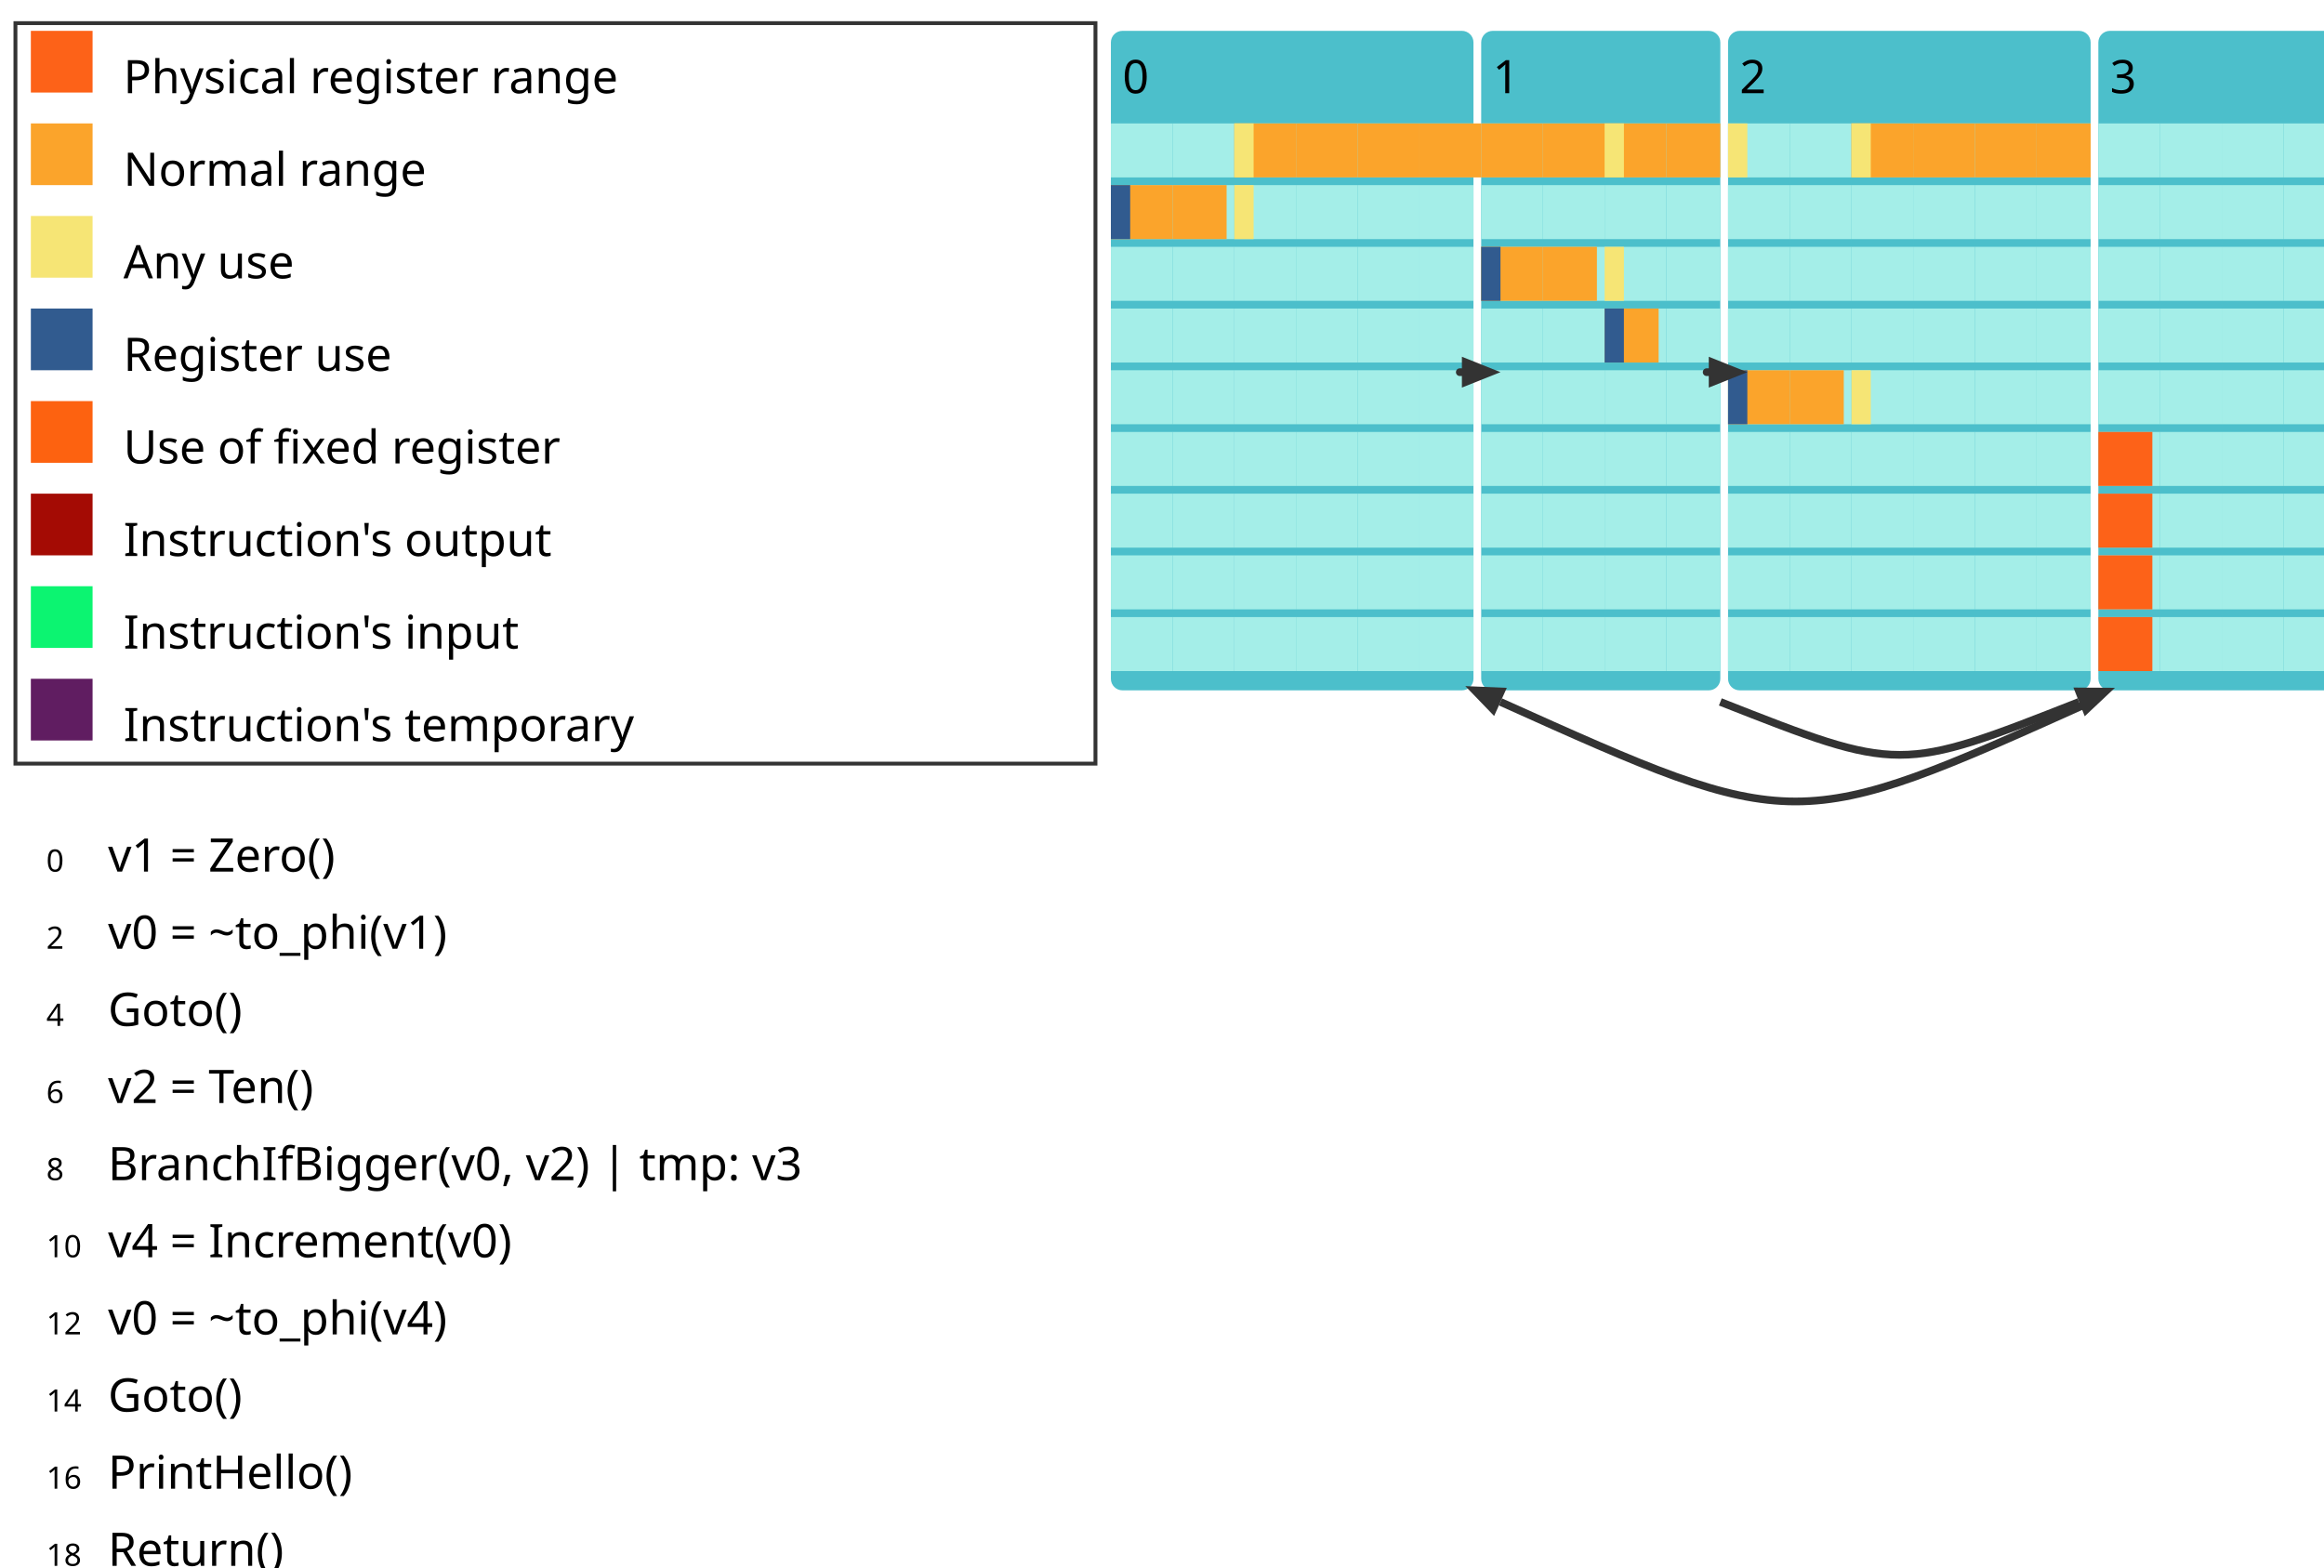
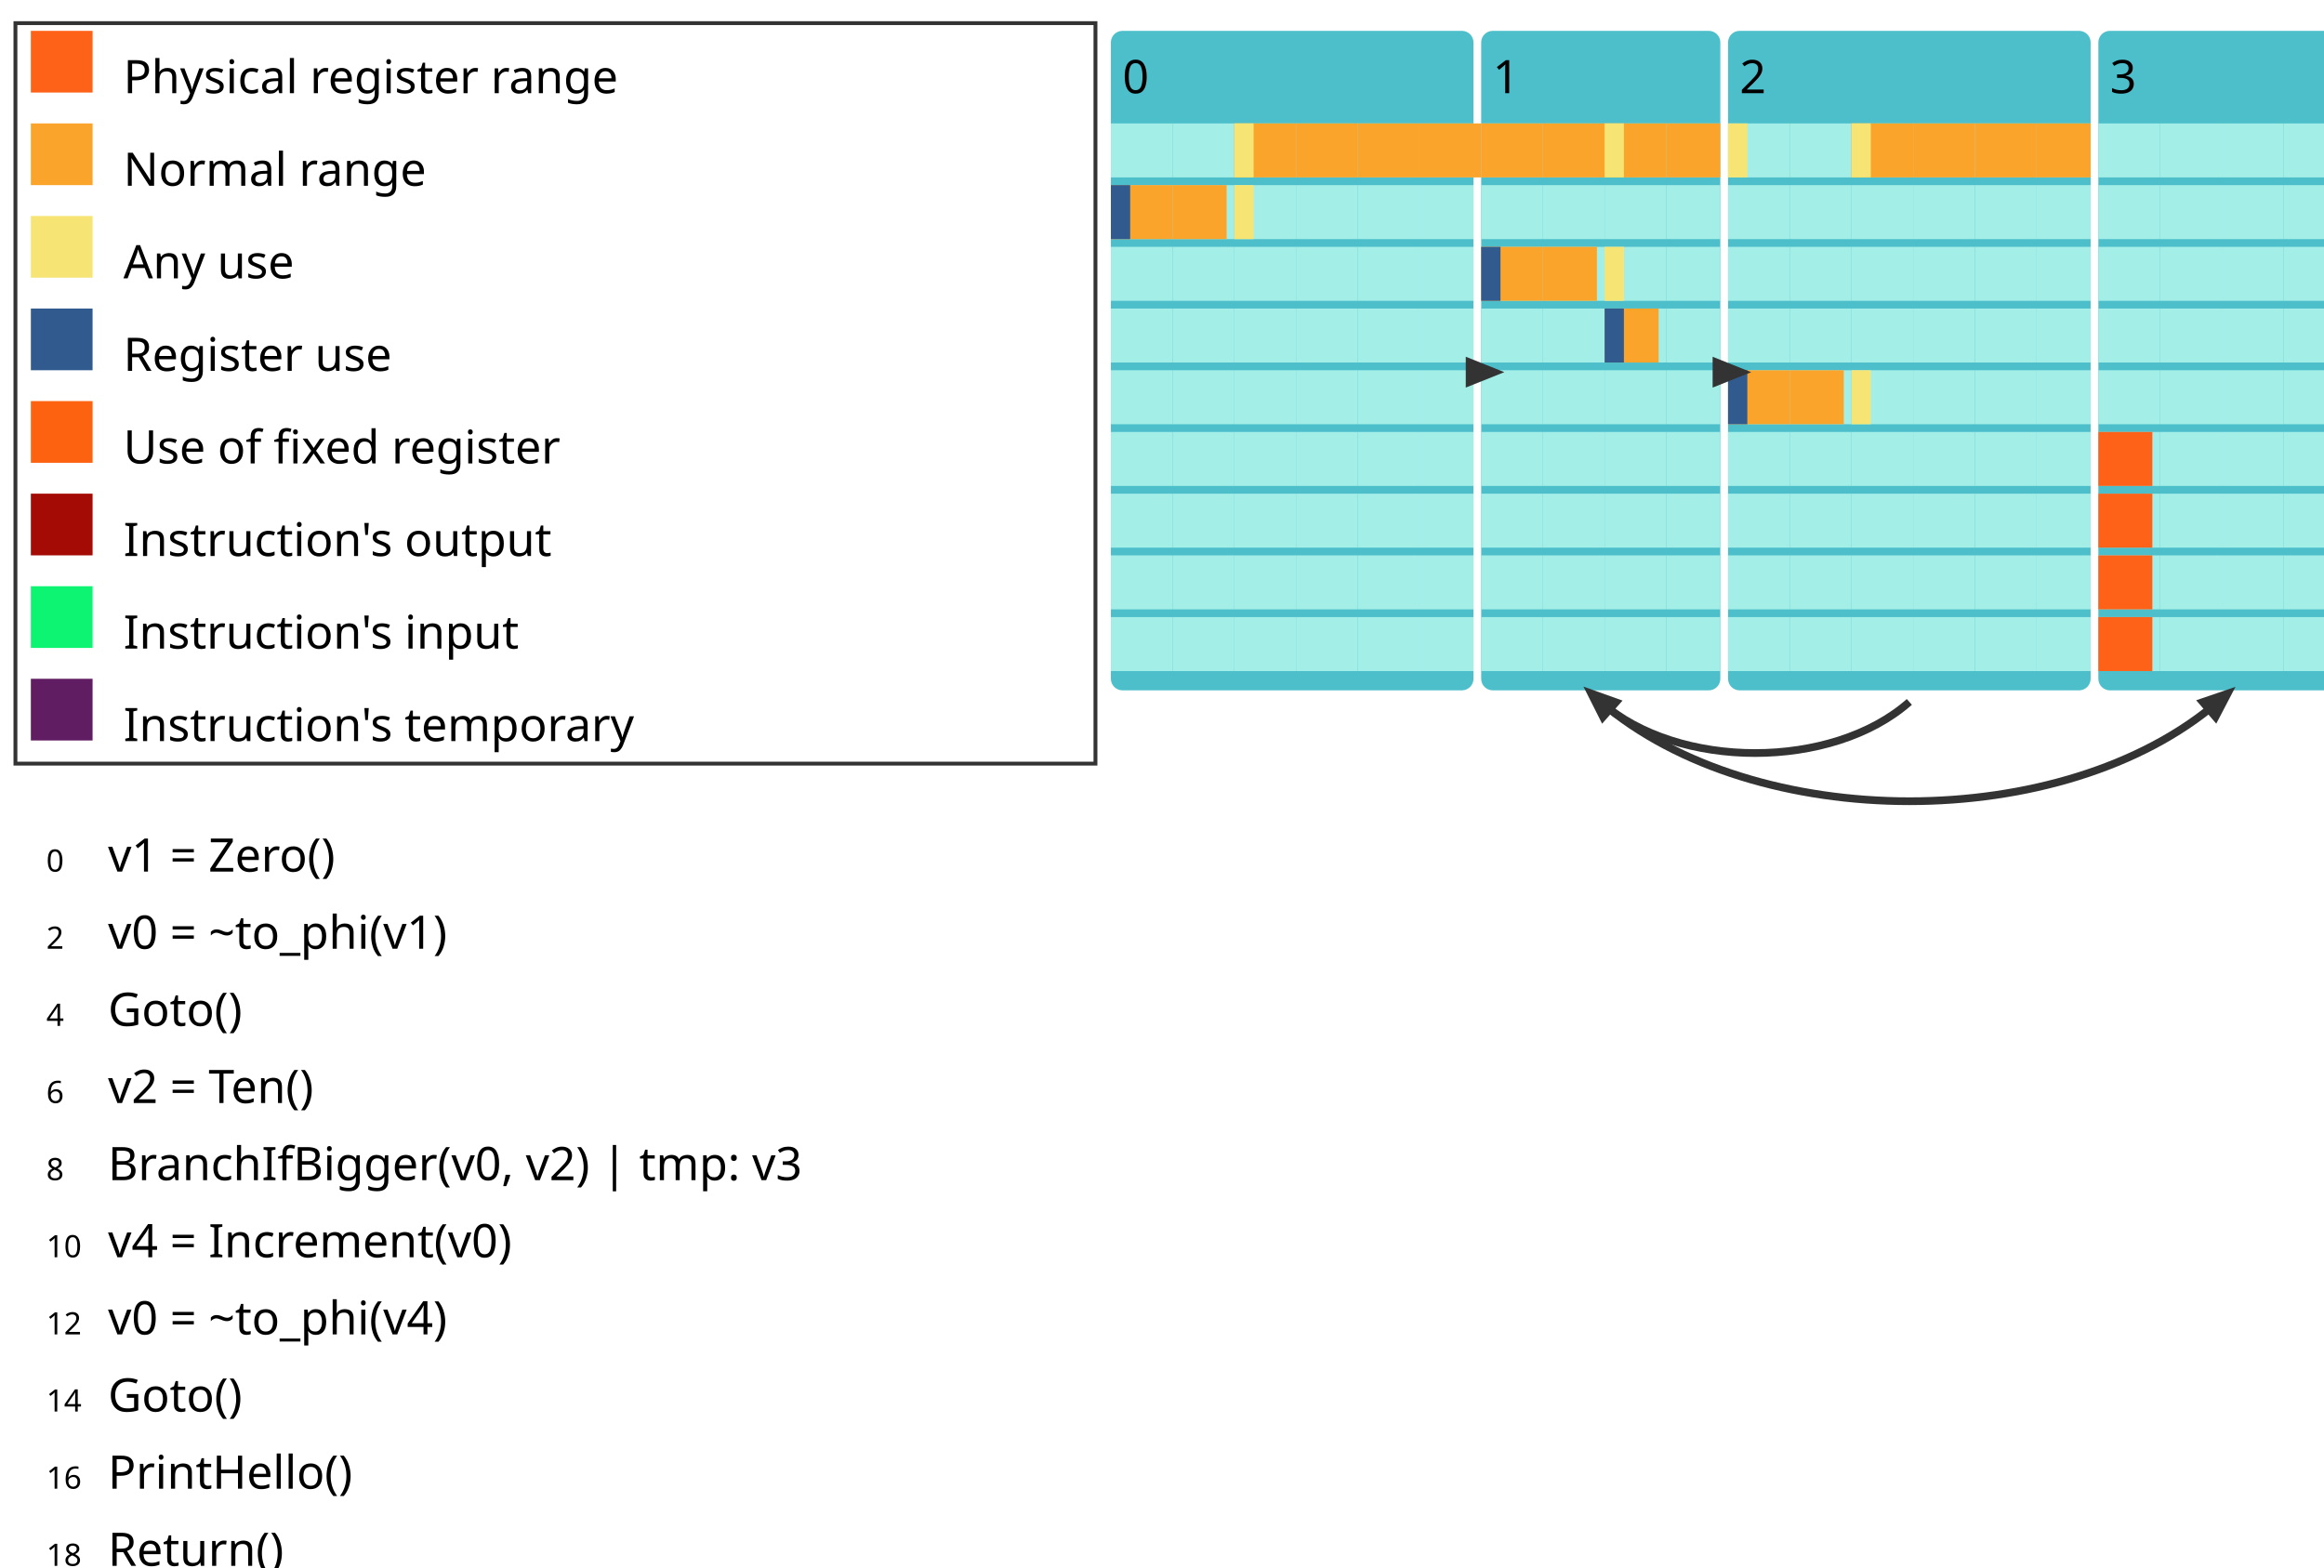
<svg xmlns="http://www.w3.org/2000/svg" version="1.1" baseProfile="full">
  <defs>
-     <marker id="arrow" refX="0" refY="2" class="arrow-mark" markerUnits="strokeWidth" markerWidth="6" markerHeight="6" orient="auto">
+     <marker id="arrow" refX="2" refY="2" class="arrow-mark" markerUnits="strokeWidth" markerWidth="6" markerHeight="6" orient="auto">
      <path d="M 0 0 L 5 2 L 0 4 Z">
</path>
    </marker>
  </defs>
  <style>

    @font-face {
      font-family: "Raleway";
      font-style: normal;
      font-weight: 400;
      src: local("Raleway"),
      url(http://themes.googleusercontent.com/static/fonts/raleway/v6/cIFypx4yrWPDz3zOxk7hIQLUuEpTyoUstqEm5AMlJo4.woff) format("woff");
    }
    .annotation-wrap { fill: transparent; stroke: #333 }
    .instruction-marker { fill: transparent; }
    .instruction-marker-text, .instruction-text {
      font-family: 'Raleway';
      dominant-baseline': middle;
    }
    .instruction-marker-text {
      font-size: 8px;
    }
    .arrow { stroke: #333; fill: transparent; }
    .arrow-mark { fill: #333; }
    .block-fill { fill: #4CBFCB; }
    .interval-empty { fill: #A4EEE8; }
    .range-physical { fill: #FD6218; }
    .range-normal { fill: #FBA42B; }
    .use-any { fill: #F6E575; }
    .use-reg { fill: #315B8F; }
    .use-fixed { fill: #FD6210; }
    .highlight-interval { fill: #16DDD7; }
    .highlight-output { fill: #A40B04; }
    .highlight-input { fill: #0CF471; }
    .highlight-tmp { fill: #601D61; }
  
</style>
  <rect x="4" y="6" width="280" height="192" class="annotation-wrap">
</rect>
  <rect x="8" y="8" width="16" height="16" class="range-physical">
</rect>
  <text x="32" y="20" font-family="Raleway" dominant-baseline="middle">
Physical register range
</text>
  <rect x="8" y="32" width="16" height="16" class="range-normal">
</rect>
  <text x="32" y="44" font-family="Raleway" dominant-baseline="middle">
Normal range
</text>
  <rect x="8" y="56" width="16" height="16" class="use-any">
</rect>
  <text x="32" y="68" font-family="Raleway" dominant-baseline="middle">
Any use
</text>
  <rect x="8" y="80" width="16" height="16" class="use-reg">
</rect>
  <text x="32" y="92" font-family="Raleway" dominant-baseline="middle">
Register use
</text>
  <rect x="8" y="104" width="16" height="16" class="use-fixed">
</rect>
  <text x="32" y="116" font-family="Raleway" dominant-baseline="middle">
Use of fixed register
</text>
  <rect x="8" y="128" width="16" height="16" class="highlight-output">
</rect>
  <text x="32" y="140" font-family="Raleway" dominant-baseline="middle">
Instruction's output
</text>
  <rect x="8" y="152" width="16" height="16" class="highlight-input">
</rect>
  <text x="32" y="164" font-family="Raleway" dominant-baseline="middle">
Instruction's input
</text>
  <rect x="8" y="176" width="16" height="16" class="highlight-tmp">
</rect>
  <text x="32" y="188" font-family="Raleway" dominant-baseline="middle">
Instruction's temporary
</text>
  <rect class="instruction-marker c-0" x="8" y="216" width="16" height="16">
</rect>
  <text class="instruction-marker-text" x="12" y="226">
0
</text>
  <text class="instruction-text" x="28" y="226">
    <tspan class="r-1">v1</tspan> = Zero()
</text>
  <rect class="instruction-marker c-2" x="8" y="236" width="16" height="16">
</rect>
  <text class="instruction-marker-text" x="12" y="246">
2
</text>
  <text class="instruction-text" x="28" y="246">
    <tspan class="r-0">v0</tspan> = ~to_phi(<tspan class="r-1">v1</tspan>)
</text>
  <rect class="instruction-marker c-4" x="8" y="256" width="16" height="16">
</rect>
  <text class="instruction-marker-text" x="12" y="266">
4
</text>
  <text class="instruction-text" x="28" y="266">
Goto()
</text>
  <rect class="instruction-marker c-6" x="8" y="276" width="16" height="16">
</rect>
  <text class="instruction-marker-text" x="12" y="286">
6
</text>
  <text class="instruction-text" x="28" y="286">
    <tspan class="r-2">v2</tspan> = Ten()
</text>
  <rect class="instruction-marker c-8" x="8" y="296" width="16" height="16">
</rect>
  <text class="instruction-marker-text" x="12" y="306">
8
</text>
  <text class="instruction-text" x="28" y="306">
BranchIfBigger(<tspan class="r-0">v0</tspan>, <tspan class="r-2">v2</tspan>) | tmp: <tspan class="r-3">v3</tspan>
  </text>
  <rect class="instruction-marker c-10" x="8" y="316" width="16" height="16">
</rect>
  <text class="instruction-marker-text" x="12" y="326">
10
</text>
  <text class="instruction-text" x="28" y="326">
    <tspan class="r-4">v4</tspan> = Increment(<tspan class="r-0">v0</tspan>)
</text>
  <rect class="instruction-marker c-12" x="8" y="336" width="16" height="16">
</rect>
  <text class="instruction-marker-text" x="12" y="346">
12
</text>
  <text class="instruction-text" x="28" y="346">
    <tspan class="r-0">v0</tspan> = ~to_phi(<tspan class="r-4">v4</tspan>)
</text>
  <rect class="instruction-marker c-14" x="8" y="356" width="16" height="16">
</rect>
  <text class="instruction-marker-text" x="12" y="366">
14
</text>
  <text class="instruction-text" x="28" y="366">
Goto()
</text>
  <rect class="instruction-marker c-16" x="8" y="376" width="16" height="16">
</rect>
  <text class="instruction-marker-text" x="12" y="386">
16
</text>
  <text class="instruction-text" x="28" y="386">
PrintHello()
</text>
  <rect class="instruction-marker c-18" x="8" y="396" width="16" height="16">
</rect>
  <text class="instruction-marker-text" x="12" y="406">
18
</text>
  <text class="instruction-text" x="28" y="406">
Return()
</text>
  <rect x="288" y="8" rx="3" ry="3" width="94" height="171" class="block-fill">
</rect>
  <text dominant-baseline="middle" font-family="Raleway" x="291" y="20">
0
</text>
  <rect x="384" y="8" rx="3" ry="3" width="62" height="171" class="block-fill">
</rect>
  <text dominant-baseline="middle" font-family="Raleway" x="387" y="20">
1
</text>
  <rect x="448" y="8" rx="3" ry="3" width="94" height="171" class="block-fill">
</rect>
  <text dominant-baseline="middle" font-family="Raleway" x="451" y="20">
2
</text>
  <rect x="544" y="8" rx="3" ry="3" width="62" height="171" class="block-fill">
</rect>
  <text dominant-baseline="middle" font-family="Raleway" x="547" y="20">
3
</text>
  <rect class="r-0 c-0 interval-empty" x="288" y="32" width="16" height="14">
</rect>
  <rect class="r-0 c-1 interval-empty" x="304" y="32" width="16" height="14">
</rect>
  <rect class="r-0 c-2 interval-empty" x="320" y="32" width="16" height="14">
</rect>
  <rect class="r-0 c-3 interval-empty" x="336" y="32" width="16" height="14">
</rect>
  <rect class="r-0 c-4 interval-empty" x="352" y="32" width="16" height="14">
</rect>
  <rect class="r-0 c-5 interval-empty" x="368" y="32" width="14" height="14">
</rect>
  <rect class="r-0 c-6 interval-empty" x="384" y="32" width="16" height="14">
</rect>
  <rect class="r-0 c-7 interval-empty" x="400" y="32" width="16" height="14">
</rect>
  <rect class="r-0 c-8 interval-empty" x="416" y="32" width="16" height="14">
</rect>
  <rect class="r-0 c-9 interval-empty" x="432" y="32" width="14" height="14">
</rect>
  <rect class="r-0 c-10 interval-empty" x="448" y="32" width="16" height="14">
</rect>
  <rect class="r-0 c-11 interval-empty" x="464" y="32" width="16" height="14">
</rect>
  <rect class="r-0 c-12 interval-empty" x="480" y="32" width="16" height="14">
</rect>
  <rect class="r-0 c-13 interval-empty" x="496" y="32" width="16" height="14">
</rect>
  <rect class="r-0 c-14 interval-empty" x="512" y="32" width="16" height="14">
</rect>
  <rect class="r-0 c-15 interval-empty" x="528" y="32" width="14" height="14">
</rect>
  <rect class="r-0 c-16 interval-empty" x="544" y="32" width="16" height="14">
</rect>
  <rect class="r-0 c-17 interval-empty" x="560" y="32" width="16" height="14">
</rect>
  <rect class="r-0 c-18 interval-empty" x="576" y="32" width="16" height="14">
</rect>
  <rect class="r-0 c-19 interval-empty" x="592" y="32" width="14" height="14">
</rect>
  <rect x="320" y="32" width="16" height="14" class="range-normal">
</rect>
  <rect x="336" y="32" width="16" height="14" class="range-normal">
</rect>
  <rect x="352" y="32" width="16" height="14" class="range-normal">
</rect>
  <rect x="368" y="32" width="16" height="14" class="range-normal">
</rect>
  <rect x="384" y="32" width="16" height="14" class="range-normal">
</rect>
  <rect x="400" y="32" width="16" height="14" class="range-normal">
</rect>
  <rect x="416" y="32" width="16" height="14" class="range-normal">
</rect>
  <rect x="432" y="32" width="14" height="14" class="range-normal">
</rect>
  <rect x="480" y="32" width="16" height="14" class="range-normal">
</rect>
  <rect x="496" y="32" width="16" height="14" class="range-normal">
</rect>
  <rect x="512" y="32" width="16" height="14" class="range-normal">
</rect>
  <rect x="528" y="32" width="14" height="14" class="range-normal">
</rect>
  <rect x="480" y="32" width="5" height="14" class="use-any">
</rect>
  <rect x="448" y="32" width="5" height="14" class="use-any">
</rect>
  <rect x="416" y="32" width="5" height="14" class="use-any">
</rect>
  <rect x="320" y="32" width="5" height="14" class="use-any">
</rect>
  <rect class="r-1 c-0 interval-empty" x="288" y="48" width="16" height="14">
</rect>
  <rect class="r-1 c-1 interval-empty" x="304" y="48" width="16" height="14">
</rect>
  <rect class="r-1 c-2 interval-empty" x="320" y="48" width="16" height="14">
</rect>
  <rect class="r-1 c-3 interval-empty" x="336" y="48" width="16" height="14">
</rect>
  <rect class="r-1 c-4 interval-empty" x="352" y="48" width="16" height="14">
</rect>
  <rect class="r-1 c-5 interval-empty" x="368" y="48" width="14" height="14">
</rect>
  <rect class="r-1 c-6 interval-empty" x="384" y="48" width="16" height="14">
</rect>
  <rect class="r-1 c-7 interval-empty" x="400" y="48" width="16" height="14">
</rect>
  <rect class="r-1 c-8 interval-empty" x="416" y="48" width="16" height="14">
</rect>
  <rect class="r-1 c-9 interval-empty" x="432" y="48" width="14" height="14">
</rect>
  <rect class="r-1 c-10 interval-empty" x="448" y="48" width="16" height="14">
</rect>
  <rect class="r-1 c-11 interval-empty" x="464" y="48" width="16" height="14">
</rect>
  <rect class="r-1 c-12 interval-empty" x="480" y="48" width="16" height="14">
</rect>
  <rect class="r-1 c-13 interval-empty" x="496" y="48" width="16" height="14">
</rect>
  <rect class="r-1 c-14 interval-empty" x="512" y="48" width="16" height="14">
</rect>
  <rect class="r-1 c-15 interval-empty" x="528" y="48" width="14" height="14">
</rect>
  <rect class="r-1 c-16 interval-empty" x="544" y="48" width="16" height="14">
</rect>
  <rect class="r-1 c-17 interval-empty" x="560" y="48" width="16" height="14">
</rect>
  <rect class="r-1 c-18 interval-empty" x="576" y="48" width="16" height="14">
</rect>
  <rect class="r-1 c-19 interval-empty" x="592" y="48" width="14" height="14">
</rect>
  <rect x="288" y="48" width="16" height="14" class="range-normal">
</rect>
  <rect x="304" y="48" width="14" height="14" class="range-normal">
</rect>
  <rect x="320" y="48" width="5" height="14" class="use-any">
</rect>
  <rect x="288" y="48" width="5" height="14" class="use-reg">
</rect>
  <rect class="r-2 c-0 interval-empty" x="288" y="64" width="16" height="14">
</rect>
  <rect class="r-2 c-1 interval-empty" x="304" y="64" width="16" height="14">
</rect>
  <rect class="r-2 c-2 interval-empty" x="320" y="64" width="16" height="14">
</rect>
  <rect class="r-2 c-3 interval-empty" x="336" y="64" width="16" height="14">
</rect>
  <rect class="r-2 c-4 interval-empty" x="352" y="64" width="16" height="14">
</rect>
  <rect class="r-2 c-5 interval-empty" x="368" y="64" width="14" height="14">
</rect>
  <rect class="r-2 c-6 interval-empty" x="384" y="64" width="16" height="14">
</rect>
  <rect class="r-2 c-7 interval-empty" x="400" y="64" width="16" height="14">
</rect>
  <rect class="r-2 c-8 interval-empty" x="416" y="64" width="16" height="14">
</rect>
  <rect class="r-2 c-9 interval-empty" x="432" y="64" width="14" height="14">
</rect>
  <rect class="r-2 c-10 interval-empty" x="448" y="64" width="16" height="14">
</rect>
  <rect class="r-2 c-11 interval-empty" x="464" y="64" width="16" height="14">
</rect>
  <rect class="r-2 c-12 interval-empty" x="480" y="64" width="16" height="14">
</rect>
  <rect class="r-2 c-13 interval-empty" x="496" y="64" width="16" height="14">
</rect>
  <rect class="r-2 c-14 interval-empty" x="512" y="64" width="16" height="14">
</rect>
  <rect class="r-2 c-15 interval-empty" x="528" y="64" width="14" height="14">
</rect>
  <rect class="r-2 c-16 interval-empty" x="544" y="64" width="16" height="14">
</rect>
  <rect class="r-2 c-17 interval-empty" x="560" y="64" width="16" height="14">
</rect>
  <rect class="r-2 c-18 interval-empty" x="576" y="64" width="16" height="14">
</rect>
  <rect class="r-2 c-19 interval-empty" x="592" y="64" width="14" height="14">
</rect>
  <rect x="384" y="64" width="16" height="14" class="range-normal">
</rect>
  <rect x="400" y="64" width="14" height="14" class="range-normal">
</rect>
  <rect x="416" y="64" width="5" height="14" class="use-any">
</rect>
  <rect x="384" y="64" width="5" height="14" class="use-reg">
</rect>
  <rect class="r-3 c-0 interval-empty" x="288" y="80" width="16" height="14">
</rect>
  <rect class="r-3 c-1 interval-empty" x="304" y="80" width="16" height="14">
</rect>
  <rect class="r-3 c-2 interval-empty" x="320" y="80" width="16" height="14">
</rect>
  <rect class="r-3 c-3 interval-empty" x="336" y="80" width="16" height="14">
</rect>
  <rect class="r-3 c-4 interval-empty" x="352" y="80" width="16" height="14">
</rect>
  <rect class="r-3 c-5 interval-empty" x="368" y="80" width="14" height="14">
</rect>
  <rect class="r-3 c-6 interval-empty" x="384" y="80" width="16" height="14">
</rect>
  <rect class="r-3 c-7 interval-empty" x="400" y="80" width="16" height="14">
</rect>
  <rect class="r-3 c-8 interval-empty" x="416" y="80" width="16" height="14">
</rect>
  <rect class="r-3 c-9 interval-empty" x="432" y="80" width="14" height="14">
</rect>
  <rect class="r-3 c-10 interval-empty" x="448" y="80" width="16" height="14">
</rect>
  <rect class="r-3 c-11 interval-empty" x="464" y="80" width="16" height="14">
</rect>
  <rect class="r-3 c-12 interval-empty" x="480" y="80" width="16" height="14">
</rect>
  <rect class="r-3 c-13 interval-empty" x="496" y="80" width="16" height="14">
</rect>
  <rect class="r-3 c-14 interval-empty" x="512" y="80" width="16" height="14">
</rect>
  <rect class="r-3 c-15 interval-empty" x="528" y="80" width="14" height="14">
</rect>
  <rect class="r-3 c-16 interval-empty" x="544" y="80" width="16" height="14">
</rect>
  <rect class="r-3 c-17 interval-empty" x="560" y="80" width="16" height="14">
</rect>
  <rect class="r-3 c-18 interval-empty" x="576" y="80" width="16" height="14">
</rect>
  <rect class="r-3 c-19 interval-empty" x="592" y="80" width="14" height="14">
</rect>
  <rect x="416" y="80" width="14" height="14" class="range-normal">
</rect>
  <rect x="416" y="80" width="5" height="14" class="use-reg">
</rect>
  <rect class="r-4 c-0 interval-empty" x="288" y="96" width="16" height="14">
</rect>
  <rect class="r-4 c-1 interval-empty" x="304" y="96" width="16" height="14">
</rect>
  <rect class="r-4 c-2 interval-empty" x="320" y="96" width="16" height="14">
</rect>
  <rect class="r-4 c-3 interval-empty" x="336" y="96" width="16" height="14">
</rect>
  <rect class="r-4 c-4 interval-empty" x="352" y="96" width="16" height="14">
</rect>
  <rect class="r-4 c-5 interval-empty" x="368" y="96" width="14" height="14">
</rect>
  <rect class="r-4 c-6 interval-empty" x="384" y="96" width="16" height="14">
</rect>
  <rect class="r-4 c-7 interval-empty" x="400" y="96" width="16" height="14">
</rect>
  <rect class="r-4 c-8 interval-empty" x="416" y="96" width="16" height="14">
</rect>
  <rect class="r-4 c-9 interval-empty" x="432" y="96" width="14" height="14">
</rect>
  <rect class="r-4 c-10 interval-empty" x="448" y="96" width="16" height="14">
</rect>
  <rect class="r-4 c-11 interval-empty" x="464" y="96" width="16" height="14">
</rect>
  <rect class="r-4 c-12 interval-empty" x="480" y="96" width="16" height="14">
</rect>
  <rect class="r-4 c-13 interval-empty" x="496" y="96" width="16" height="14">
</rect>
  <rect class="r-4 c-14 interval-empty" x="512" y="96" width="16" height="14">
</rect>
  <rect class="r-4 c-15 interval-empty" x="528" y="96" width="14" height="14">
</rect>
  <rect class="r-4 c-16 interval-empty" x="544" y="96" width="16" height="14">
</rect>
  <rect class="r-4 c-17 interval-empty" x="560" y="96" width="16" height="14">
</rect>
  <rect class="r-4 c-18 interval-empty" x="576" y="96" width="16" height="14">
</rect>
  <rect class="r-4 c-19 interval-empty" x="592" y="96" width="14" height="14">
</rect>
  <rect x="448" y="96" width="16" height="14" class="range-normal">
</rect>
  <rect x="464" y="96" width="14" height="14" class="range-normal">
</rect>
  <rect x="480" y="96" width="5" height="14" class="use-any">
</rect>
  <rect x="448" y="96" width="5" height="14" class="use-reg">
</rect>
  <rect class="r-5 c-0 interval-empty" x="288" y="112" width="16" height="14">
</rect>
  <rect class="r-5 c-1 interval-empty" x="304" y="112" width="16" height="14">
</rect>
  <rect class="r-5 c-2 interval-empty" x="320" y="112" width="16" height="14">
</rect>
  <rect class="r-5 c-3 interval-empty" x="336" y="112" width="16" height="14">
</rect>
  <rect class="r-5 c-4 interval-empty" x="352" y="112" width="16" height="14">
</rect>
  <rect class="r-5 c-5 interval-empty" x="368" y="112" width="14" height="14">
</rect>
  <rect class="r-5 c-6 interval-empty" x="384" y="112" width="16" height="14">
</rect>
  <rect class="r-5 c-7 interval-empty" x="400" y="112" width="16" height="14">
</rect>
  <rect class="r-5 c-8 interval-empty" x="416" y="112" width="16" height="14">
</rect>
  <rect class="r-5 c-9 interval-empty" x="432" y="112" width="14" height="14">
</rect>
  <rect class="r-5 c-10 interval-empty" x="448" y="112" width="16" height="14">
</rect>
  <rect class="r-5 c-11 interval-empty" x="464" y="112" width="16" height="14">
</rect>
  <rect class="r-5 c-12 interval-empty" x="480" y="112" width="16" height="14">
</rect>
  <rect class="r-5 c-13 interval-empty" x="496" y="112" width="16" height="14">
</rect>
  <rect class="r-5 c-14 interval-empty" x="512" y="112" width="16" height="14">
</rect>
  <rect class="r-5 c-15 interval-empty" x="528" y="112" width="14" height="14">
</rect>
  <rect class="r-5 c-16 interval-empty" x="544" y="112" width="16" height="14">
</rect>
  <rect class="r-5 c-17 interval-empty" x="560" y="112" width="16" height="14">
</rect>
  <rect class="r-5 c-18 interval-empty" x="576" y="112" width="16" height="14">
</rect>
  <rect class="r-5 c-19 interval-empty" x="592" y="112" width="14" height="14">
</rect>
  <rect x="544" y="112" width="14" height="14" class="range-physical">
</rect>
  <rect class="r-6 c-0 interval-empty" x="288" y="128" width="16" height="14">
</rect>
  <rect class="r-6 c-1 interval-empty" x="304" y="128" width="16" height="14">
</rect>
  <rect class="r-6 c-2 interval-empty" x="320" y="128" width="16" height="14">
</rect>
  <rect class="r-6 c-3 interval-empty" x="336" y="128" width="16" height="14">
</rect>
  <rect class="r-6 c-4 interval-empty" x="352" y="128" width="16" height="14">
</rect>
  <rect class="r-6 c-5 interval-empty" x="368" y="128" width="14" height="14">
</rect>
  <rect class="r-6 c-6 interval-empty" x="384" y="128" width="16" height="14">
</rect>
  <rect class="r-6 c-7 interval-empty" x="400" y="128" width="16" height="14">
</rect>
  <rect class="r-6 c-8 interval-empty" x="416" y="128" width="16" height="14">
</rect>
  <rect class="r-6 c-9 interval-empty" x="432" y="128" width="14" height="14">
</rect>
  <rect class="r-6 c-10 interval-empty" x="448" y="128" width="16" height="14">
</rect>
  <rect class="r-6 c-11 interval-empty" x="464" y="128" width="16" height="14">
</rect>
  <rect class="r-6 c-12 interval-empty" x="480" y="128" width="16" height="14">
</rect>
  <rect class="r-6 c-13 interval-empty" x="496" y="128" width="16" height="14">
</rect>
  <rect class="r-6 c-14 interval-empty" x="512" y="128" width="16" height="14">
</rect>
  <rect class="r-6 c-15 interval-empty" x="528" y="128" width="14" height="14">
</rect>
  <rect class="r-6 c-16 interval-empty" x="544" y="128" width="16" height="14">
</rect>
  <rect class="r-6 c-17 interval-empty" x="560" y="128" width="16" height="14">
</rect>
  <rect class="r-6 c-18 interval-empty" x="576" y="128" width="16" height="14">
</rect>
  <rect class="r-6 c-19 interval-empty" x="592" y="128" width="14" height="14">
</rect>
  <rect x="544" y="128" width="14" height="14" class="range-physical">
</rect>
  <rect class="r-7 c-0 interval-empty" x="288" y="144" width="16" height="14">
</rect>
  <rect class="r-7 c-1 interval-empty" x="304" y="144" width="16" height="14">
</rect>
  <rect class="r-7 c-2 interval-empty" x="320" y="144" width="16" height="14">
</rect>
  <rect class="r-7 c-3 interval-empty" x="336" y="144" width="16" height="14">
</rect>
  <rect class="r-7 c-4 interval-empty" x="352" y="144" width="16" height="14">
</rect>
  <rect class="r-7 c-5 interval-empty" x="368" y="144" width="14" height="14">
</rect>
  <rect class="r-7 c-6 interval-empty" x="384" y="144" width="16" height="14">
</rect>
  <rect class="r-7 c-7 interval-empty" x="400" y="144" width="16" height="14">
</rect>
  <rect class="r-7 c-8 interval-empty" x="416" y="144" width="16" height="14">
</rect>
  <rect class="r-7 c-9 interval-empty" x="432" y="144" width="14" height="14">
</rect>
  <rect class="r-7 c-10 interval-empty" x="448" y="144" width="16" height="14">
</rect>
  <rect class="r-7 c-11 interval-empty" x="464" y="144" width="16" height="14">
</rect>
  <rect class="r-7 c-12 interval-empty" x="480" y="144" width="16" height="14">
</rect>
  <rect class="r-7 c-13 interval-empty" x="496" y="144" width="16" height="14">
</rect>
  <rect class="r-7 c-14 interval-empty" x="512" y="144" width="16" height="14">
</rect>
  <rect class="r-7 c-15 interval-empty" x="528" y="144" width="14" height="14">
</rect>
  <rect class="r-7 c-16 interval-empty" x="544" y="144" width="16" height="14">
</rect>
  <rect class="r-7 c-17 interval-empty" x="560" y="144" width="16" height="14">
</rect>
  <rect class="r-7 c-18 interval-empty" x="576" y="144" width="16" height="14">
</rect>
  <rect class="r-7 c-19 interval-empty" x="592" y="144" width="14" height="14">
</rect>
  <rect x="544" y="144" width="14" height="14" class="range-physical">
</rect>
  <rect class="r-8 c-0 interval-empty" x="288" y="160" width="16" height="14">
</rect>
  <rect class="r-8 c-1 interval-empty" x="304" y="160" width="16" height="14">
</rect>
  <rect class="r-8 c-2 interval-empty" x="320" y="160" width="16" height="14">
</rect>
  <rect class="r-8 c-3 interval-empty" x="336" y="160" width="16" height="14">
</rect>
  <rect class="r-8 c-4 interval-empty" x="352" y="160" width="16" height="14">
</rect>
  <rect class="r-8 c-5 interval-empty" x="368" y="160" width="14" height="14">
</rect>
  <rect class="r-8 c-6 interval-empty" x="384" y="160" width="16" height="14">
</rect>
  <rect class="r-8 c-7 interval-empty" x="400" y="160" width="16" height="14">
</rect>
  <rect class="r-8 c-8 interval-empty" x="416" y="160" width="16" height="14">
</rect>
  <rect class="r-8 c-9 interval-empty" x="432" y="160" width="14" height="14">
</rect>
  <rect class="r-8 c-10 interval-empty" x="448" y="160" width="16" height="14">
</rect>
  <rect class="r-8 c-11 interval-empty" x="464" y="160" width="16" height="14">
</rect>
  <rect class="r-8 c-12 interval-empty" x="480" y="160" width="16" height="14">
</rect>
  <rect class="r-8 c-13 interval-empty" x="496" y="160" width="16" height="14">
</rect>
  <rect class="r-8 c-14 interval-empty" x="512" y="160" width="16" height="14">
</rect>
  <rect class="r-8 c-15 interval-empty" x="528" y="160" width="14" height="14">
</rect>
  <rect class="r-8 c-16 interval-empty" x="544" y="160" width="16" height="14">
</rect>
  <rect class="r-8 c-17 interval-empty" x="560" y="160" width="16" height="14">
</rect>
  <rect class="r-8 c-18 interval-empty" x="576" y="160" width="16" height="14">
</rect>
  <rect class="r-8 c-19 interval-empty" x="592" y="160" width="14" height="14">
</rect>
  <rect x="544" y="160" width="14" height="14" class="range-physical">
</rect>
-   <path d="M 382 96.5 C 378 96.5 378 96.5 379 96.5" class="arrow" stroke-width="2" marker-end="url(#arrow)">
+   <path d="M 382 96.5 C 382.5 96.5 383.5 96.5 384 96.5" class="arrow" stroke-width="2" marker-end="url(#arrow)">
</path>
-   <path d="M 446 96.5 C 442 96.5 442 96.5 443 96.5" class="arrow" stroke-width="2" marker-end="url(#arrow)">
+   <path d="M 446 96.5 C 446.5 96.5 447.5 96.5 448 96.5" class="arrow" stroke-width="2" marker-end="url(#arrow)">
</path>
-   <path d="M 446 182 C 492.5 200.299 492.5 200.299 539 182" class="arrow" stroke-width="2" marker-end="url(#arrow)">
+   <path d="M 415 182 C 455 216.33 535 216.33 575 182" class="arrow" stroke-width="2" marker-end="url(#arrow)">
</path>
-   <path d="M 542 182 C 465.5 216.414 465.5 216.414 389 182" class="arrow" stroke-width="2" marker-end="url(#arrow)">
+   <path d="M 495 182 C 475 199.675 435 199.675 415 182" class="arrow" stroke-width="2" marker-end="url(#arrow)">
</path>
</svg>
